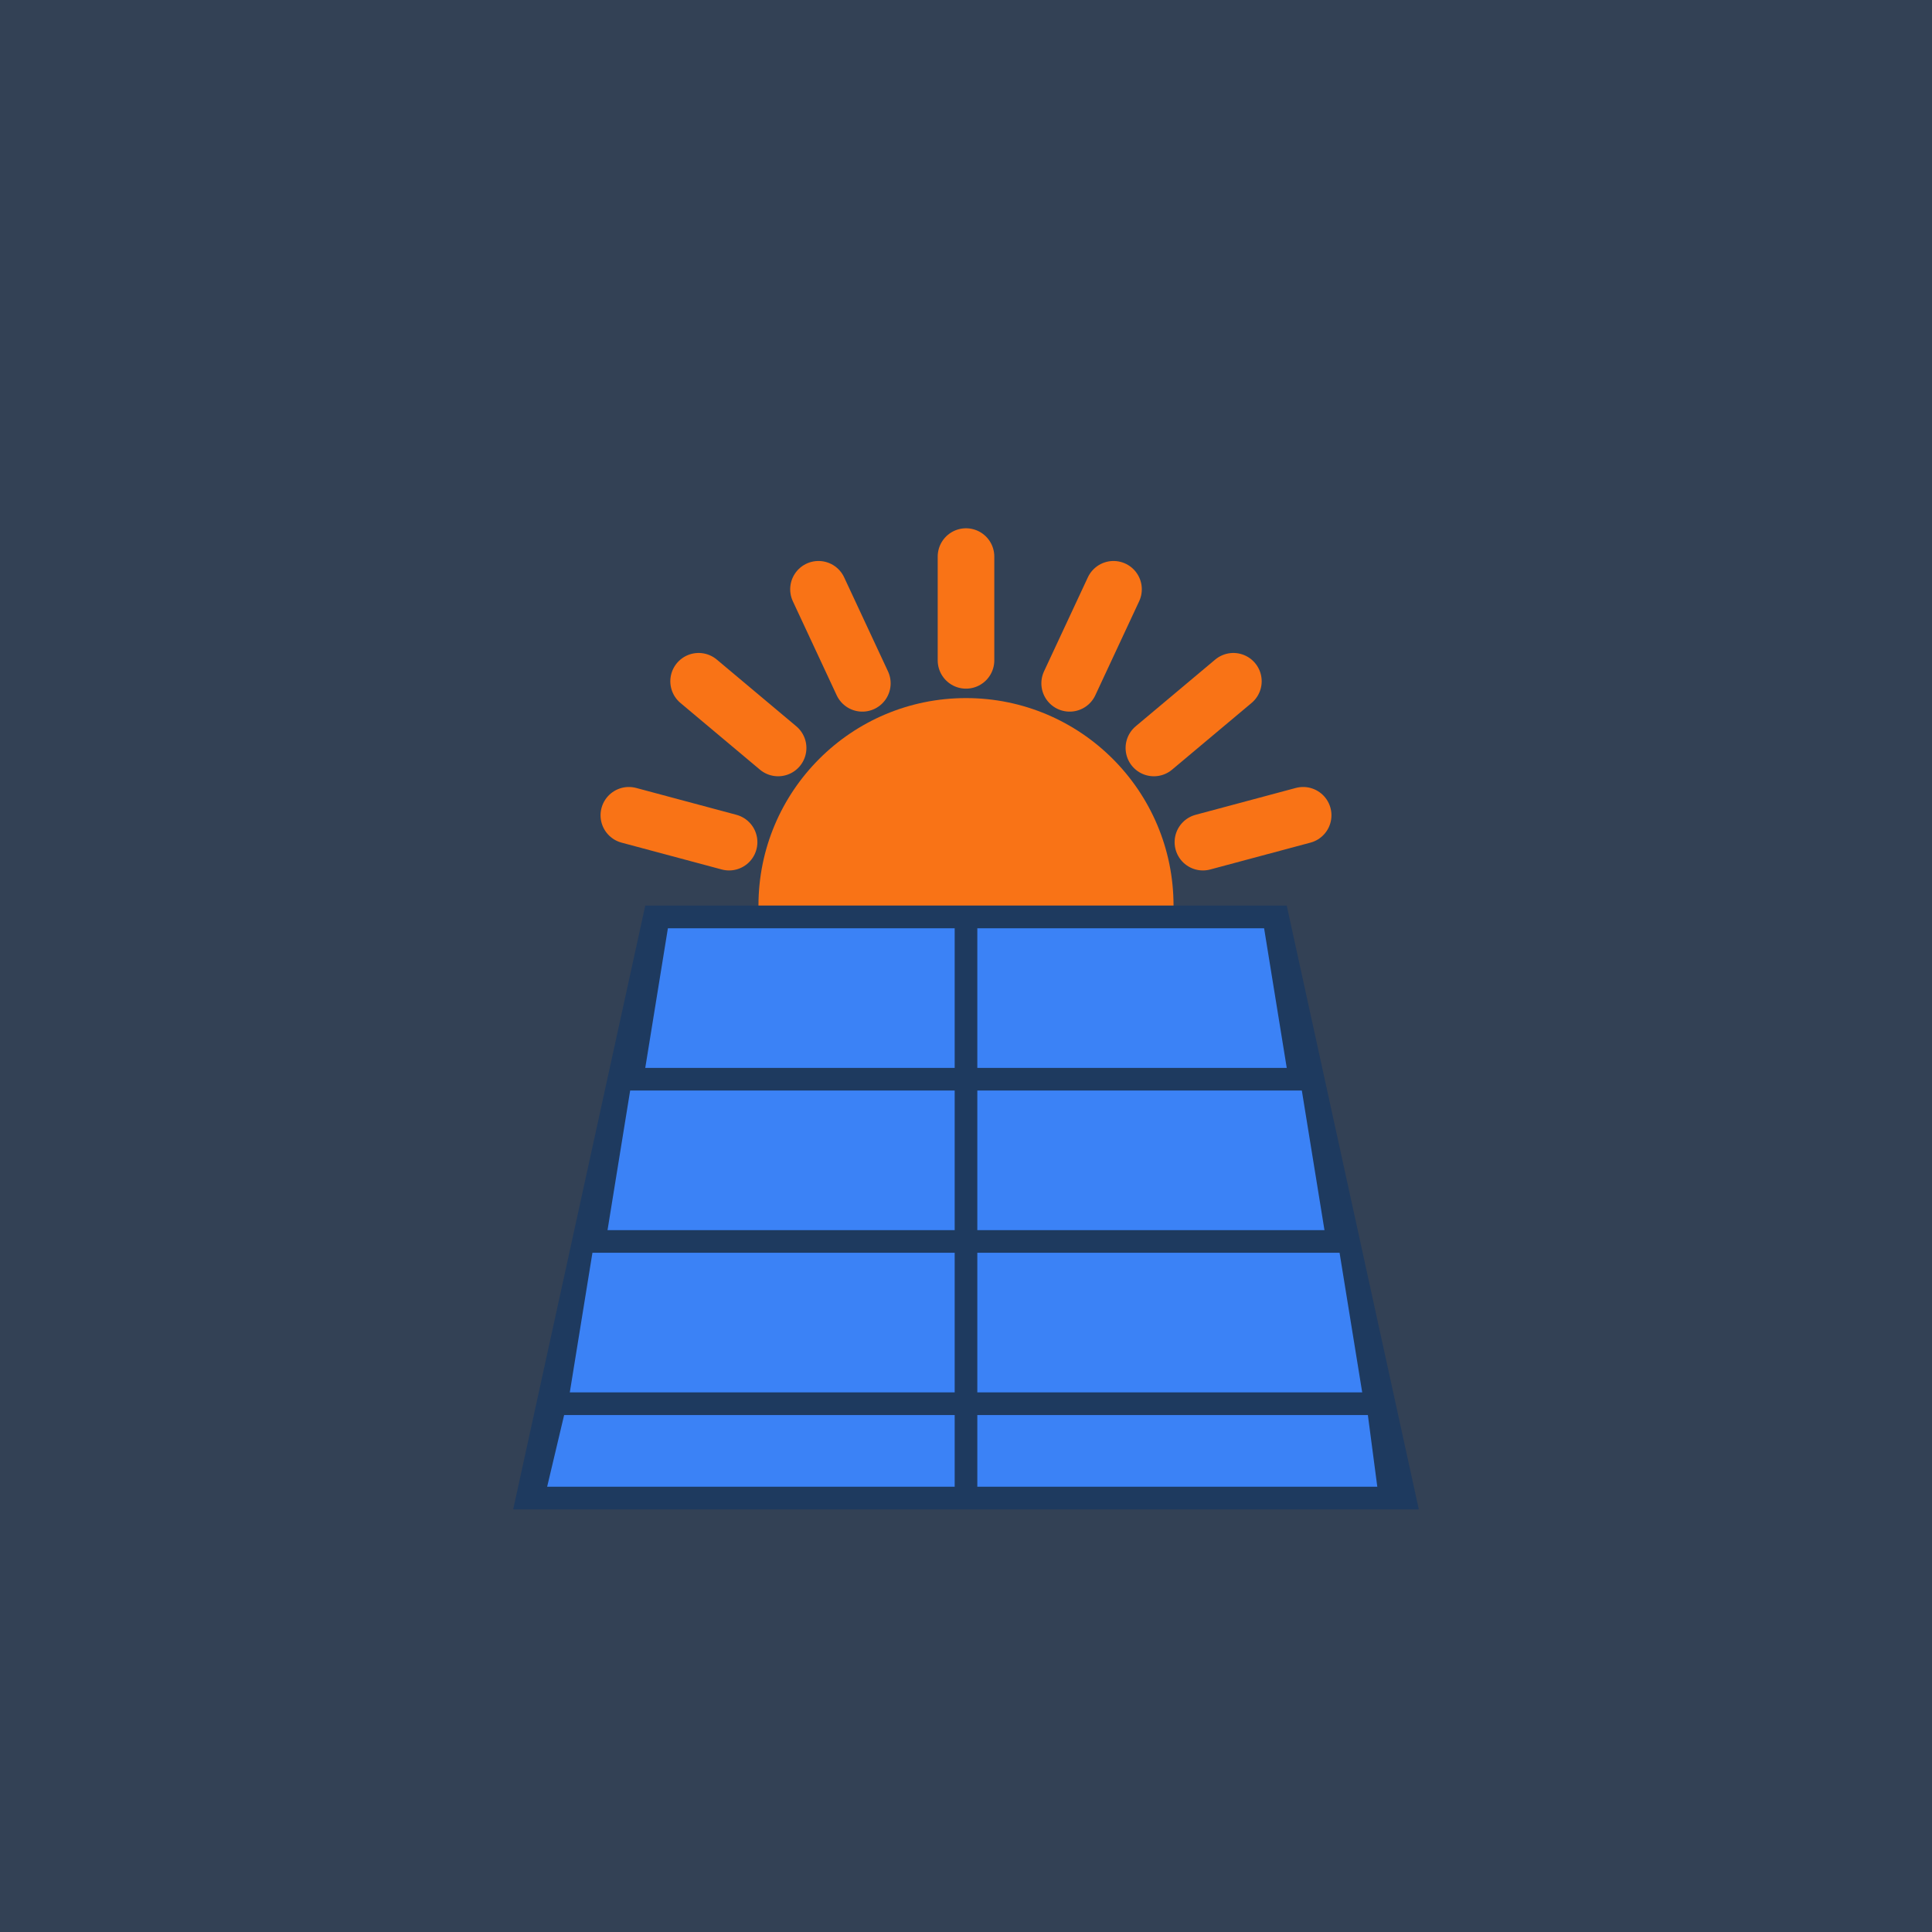
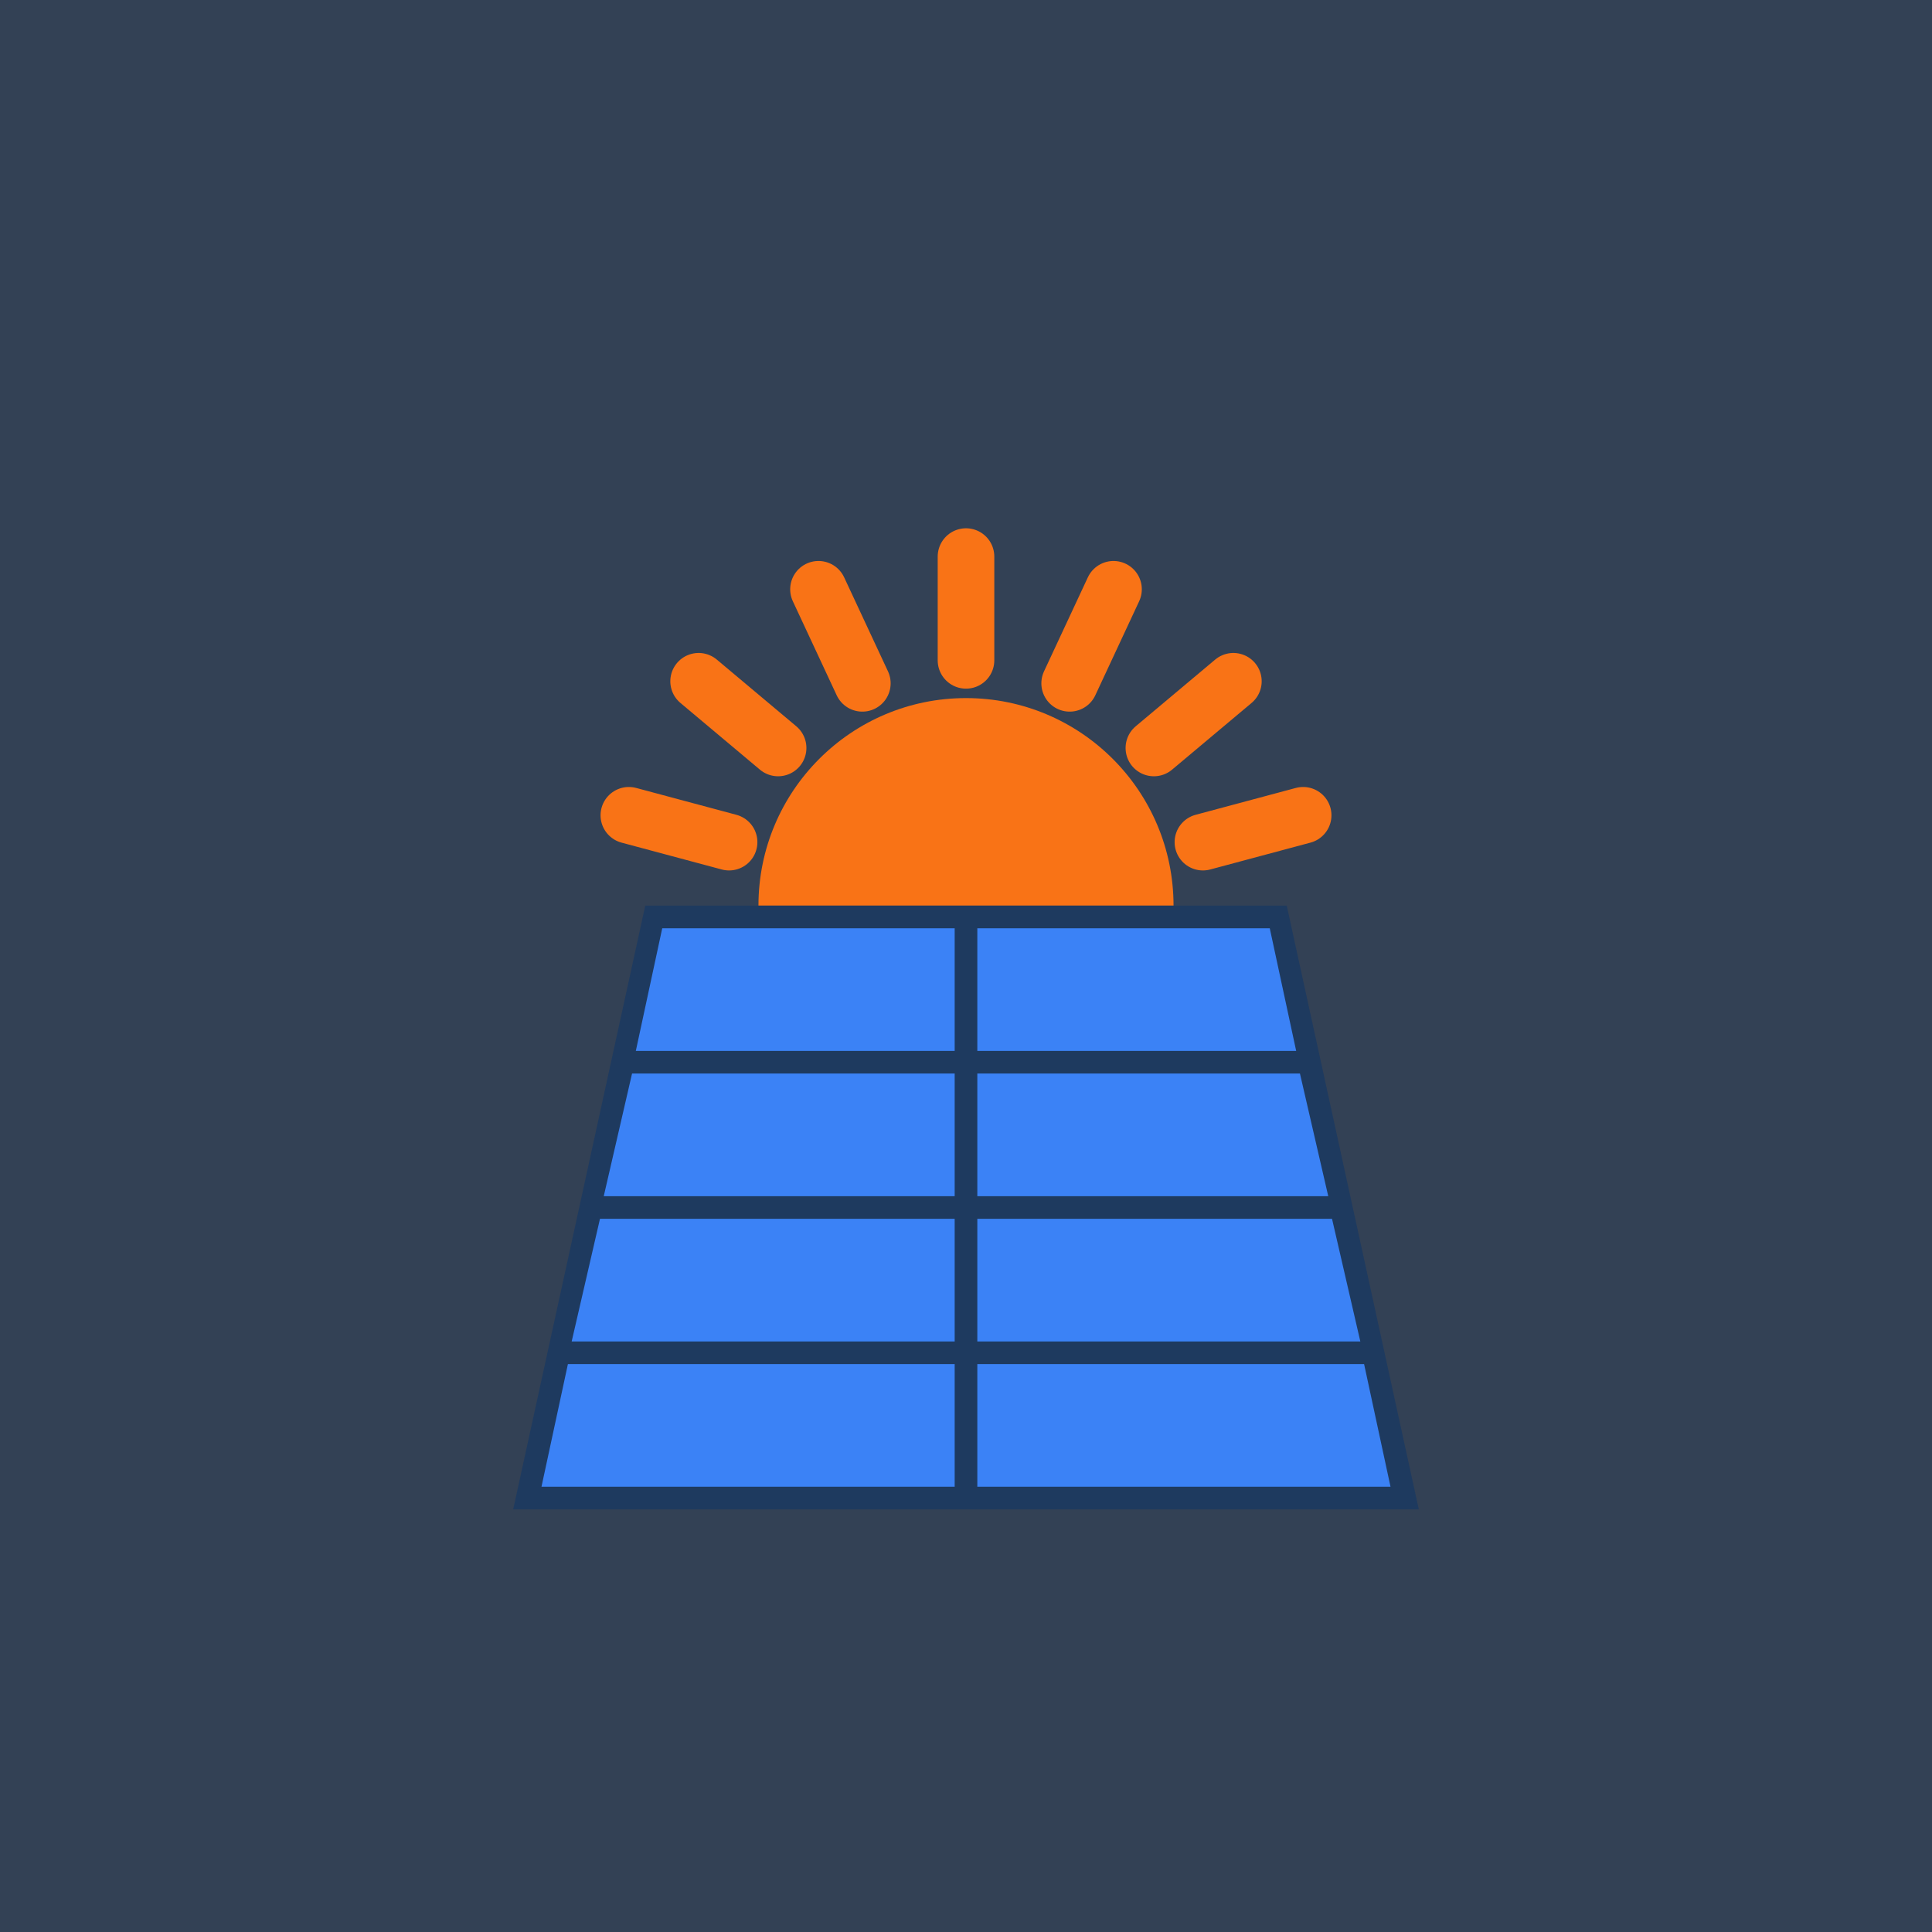
<svg xmlns="http://www.w3.org/2000/svg" viewBox="0 0 1024 1024" width="1024" height="1024">
  <rect width="1024" height="1024" fill="#334155" />
  <g transform="translate(512, 480)" stroke="#F97316" stroke-width="30" stroke-linecap="round">
    <line x1="0" y1="-130" x2="0" y2="-185" />
    <line x1="0" y1="-130" x2="0" y2="-185" transform="rotate(25)" />
    <line x1="0" y1="-130" x2="0" y2="-185" transform="rotate(50)" />
    <line x1="0" y1="-130" x2="0" y2="-185" transform="rotate(75)" />
    <line x1="0" y1="-130" x2="0" y2="-185" transform="rotate(-25)" />
    <line x1="0" y1="-130" x2="0" y2="-185" transform="rotate(-50)" />
    <line x1="0" y1="-130" x2="0" y2="-185" transform="rotate(-75)" />
  </g>
  <circle cx="512" cy="480" r="110" fill="#F97316" />
  <rect x="0" y="480" width="1024" height="654" fill="#334155" />
  <g transform="translate(512, 640)">
    <polygon points="-170,-160 170,-160 240,160 -240,160" fill="#1E3A5F" />
-     <polygon points="-158,-148 -6,-148 -6,-74 -170,-74" fill="#3B82F6" />
-     <polygon points="6,-148 158,-148 170,-74 6,-74" fill="#3B82F6" />
-     <polygon points="-178,-62 -6,-62 -6,12 -190,12" fill="#3B82F6" />
-     <polygon points="6,-62 178,-62 190,12 6,12" fill="#3B82F6" />
-     <polygon points="-198,24 -6,24 -6,98 -210,98" fill="#3B82F6" />
-     <polygon points="6,24 198,24 210,98 6,98" fill="#3B82F6" />
-     <polygon points="-213,110 -6,110 -6,148 -222,148" fill="#3B82F6" />
-     <polygon points="6,110 213,110 218,148 6,148" fill="#3B82F6" />
+     <polygon points="-161,-148 -6,-148 -6,-83 -175,-83" fill="#3B82F6" />
+     <polygon points="6,-148 161,-148 175,-83 6,-83" fill="#3B82F6" />
+     <polygon points="-177,-71 -6,-71 -6,-6 -192,-6" fill="#3B82F6" />
+     <polygon points="6,-71 177,-71 192,-6 6,-6" fill="#3B82F6" />
+     <polygon points="-194,6 -6,6 -6,71 -209,71" fill="#3B82F6" />
+     <polygon points="6,6 194,6 209,71 6,71" fill="#3B82F6" />
+     <polygon points="-211,83 -6,83 -6,148 -225,148" fill="#3B82F6" />
+     <polygon points="6,83 211,83 225,148 6,148" fill="#3B82F6" />
  </g>
</svg>
